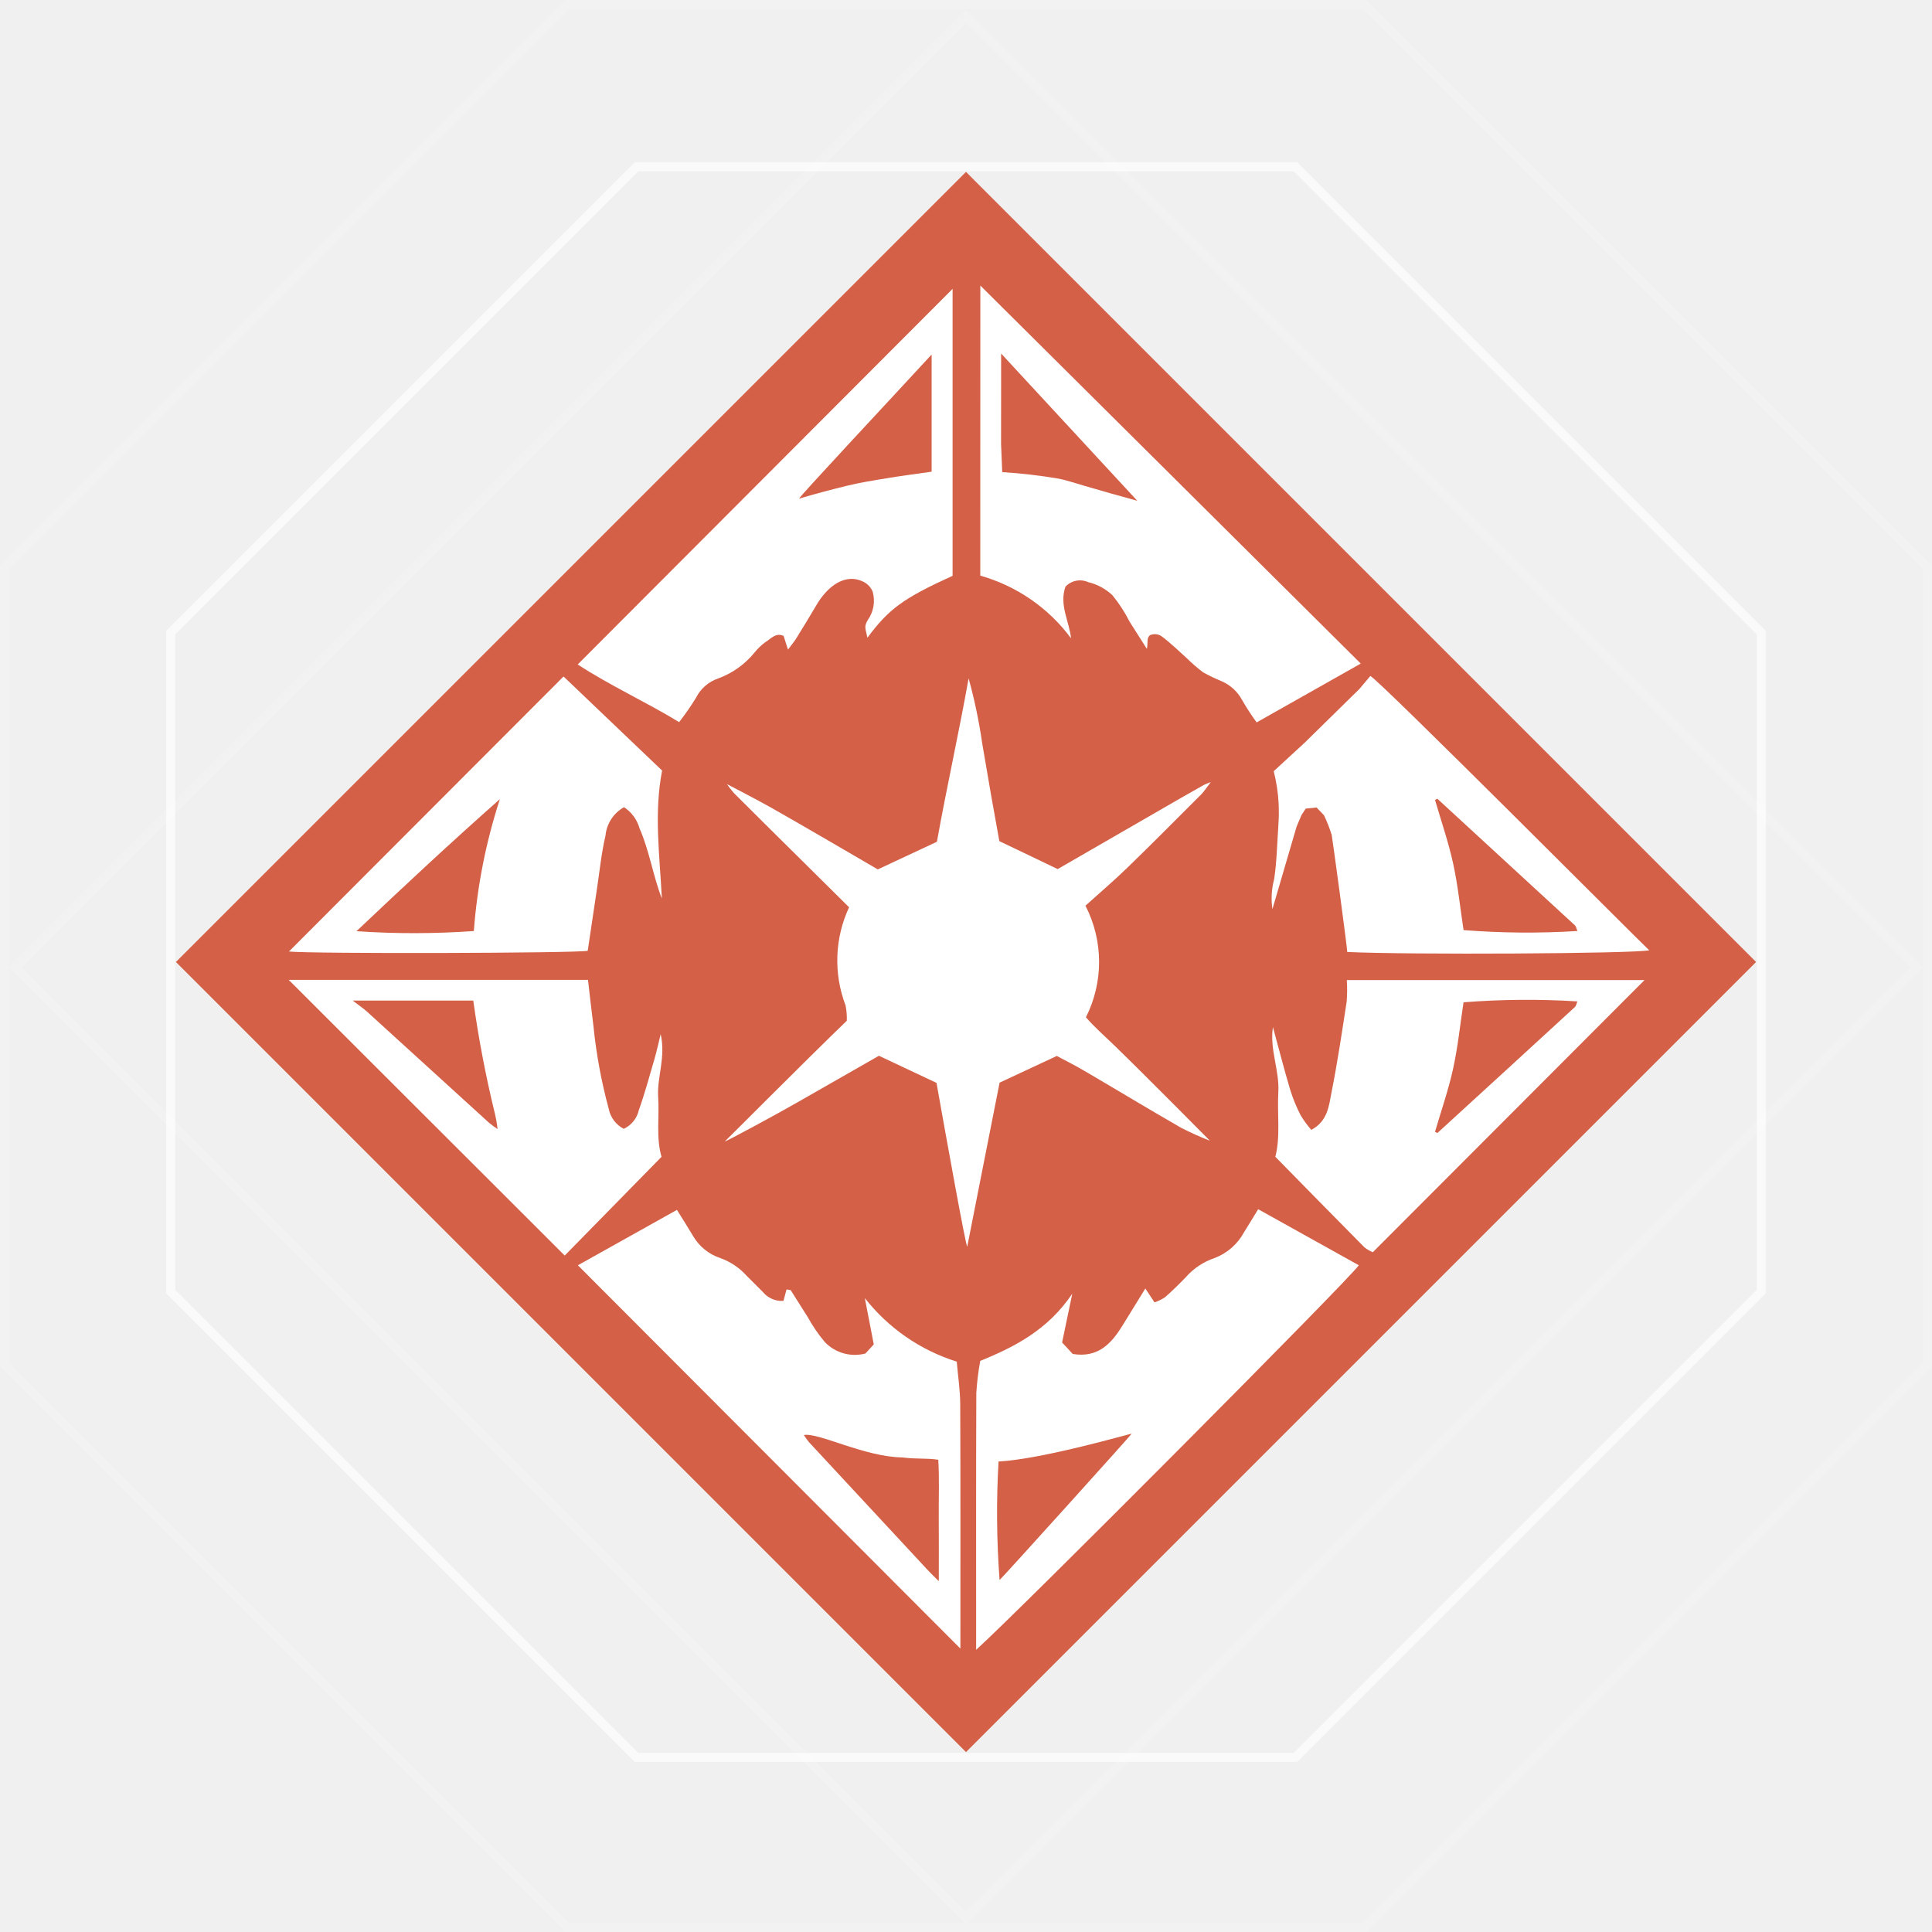
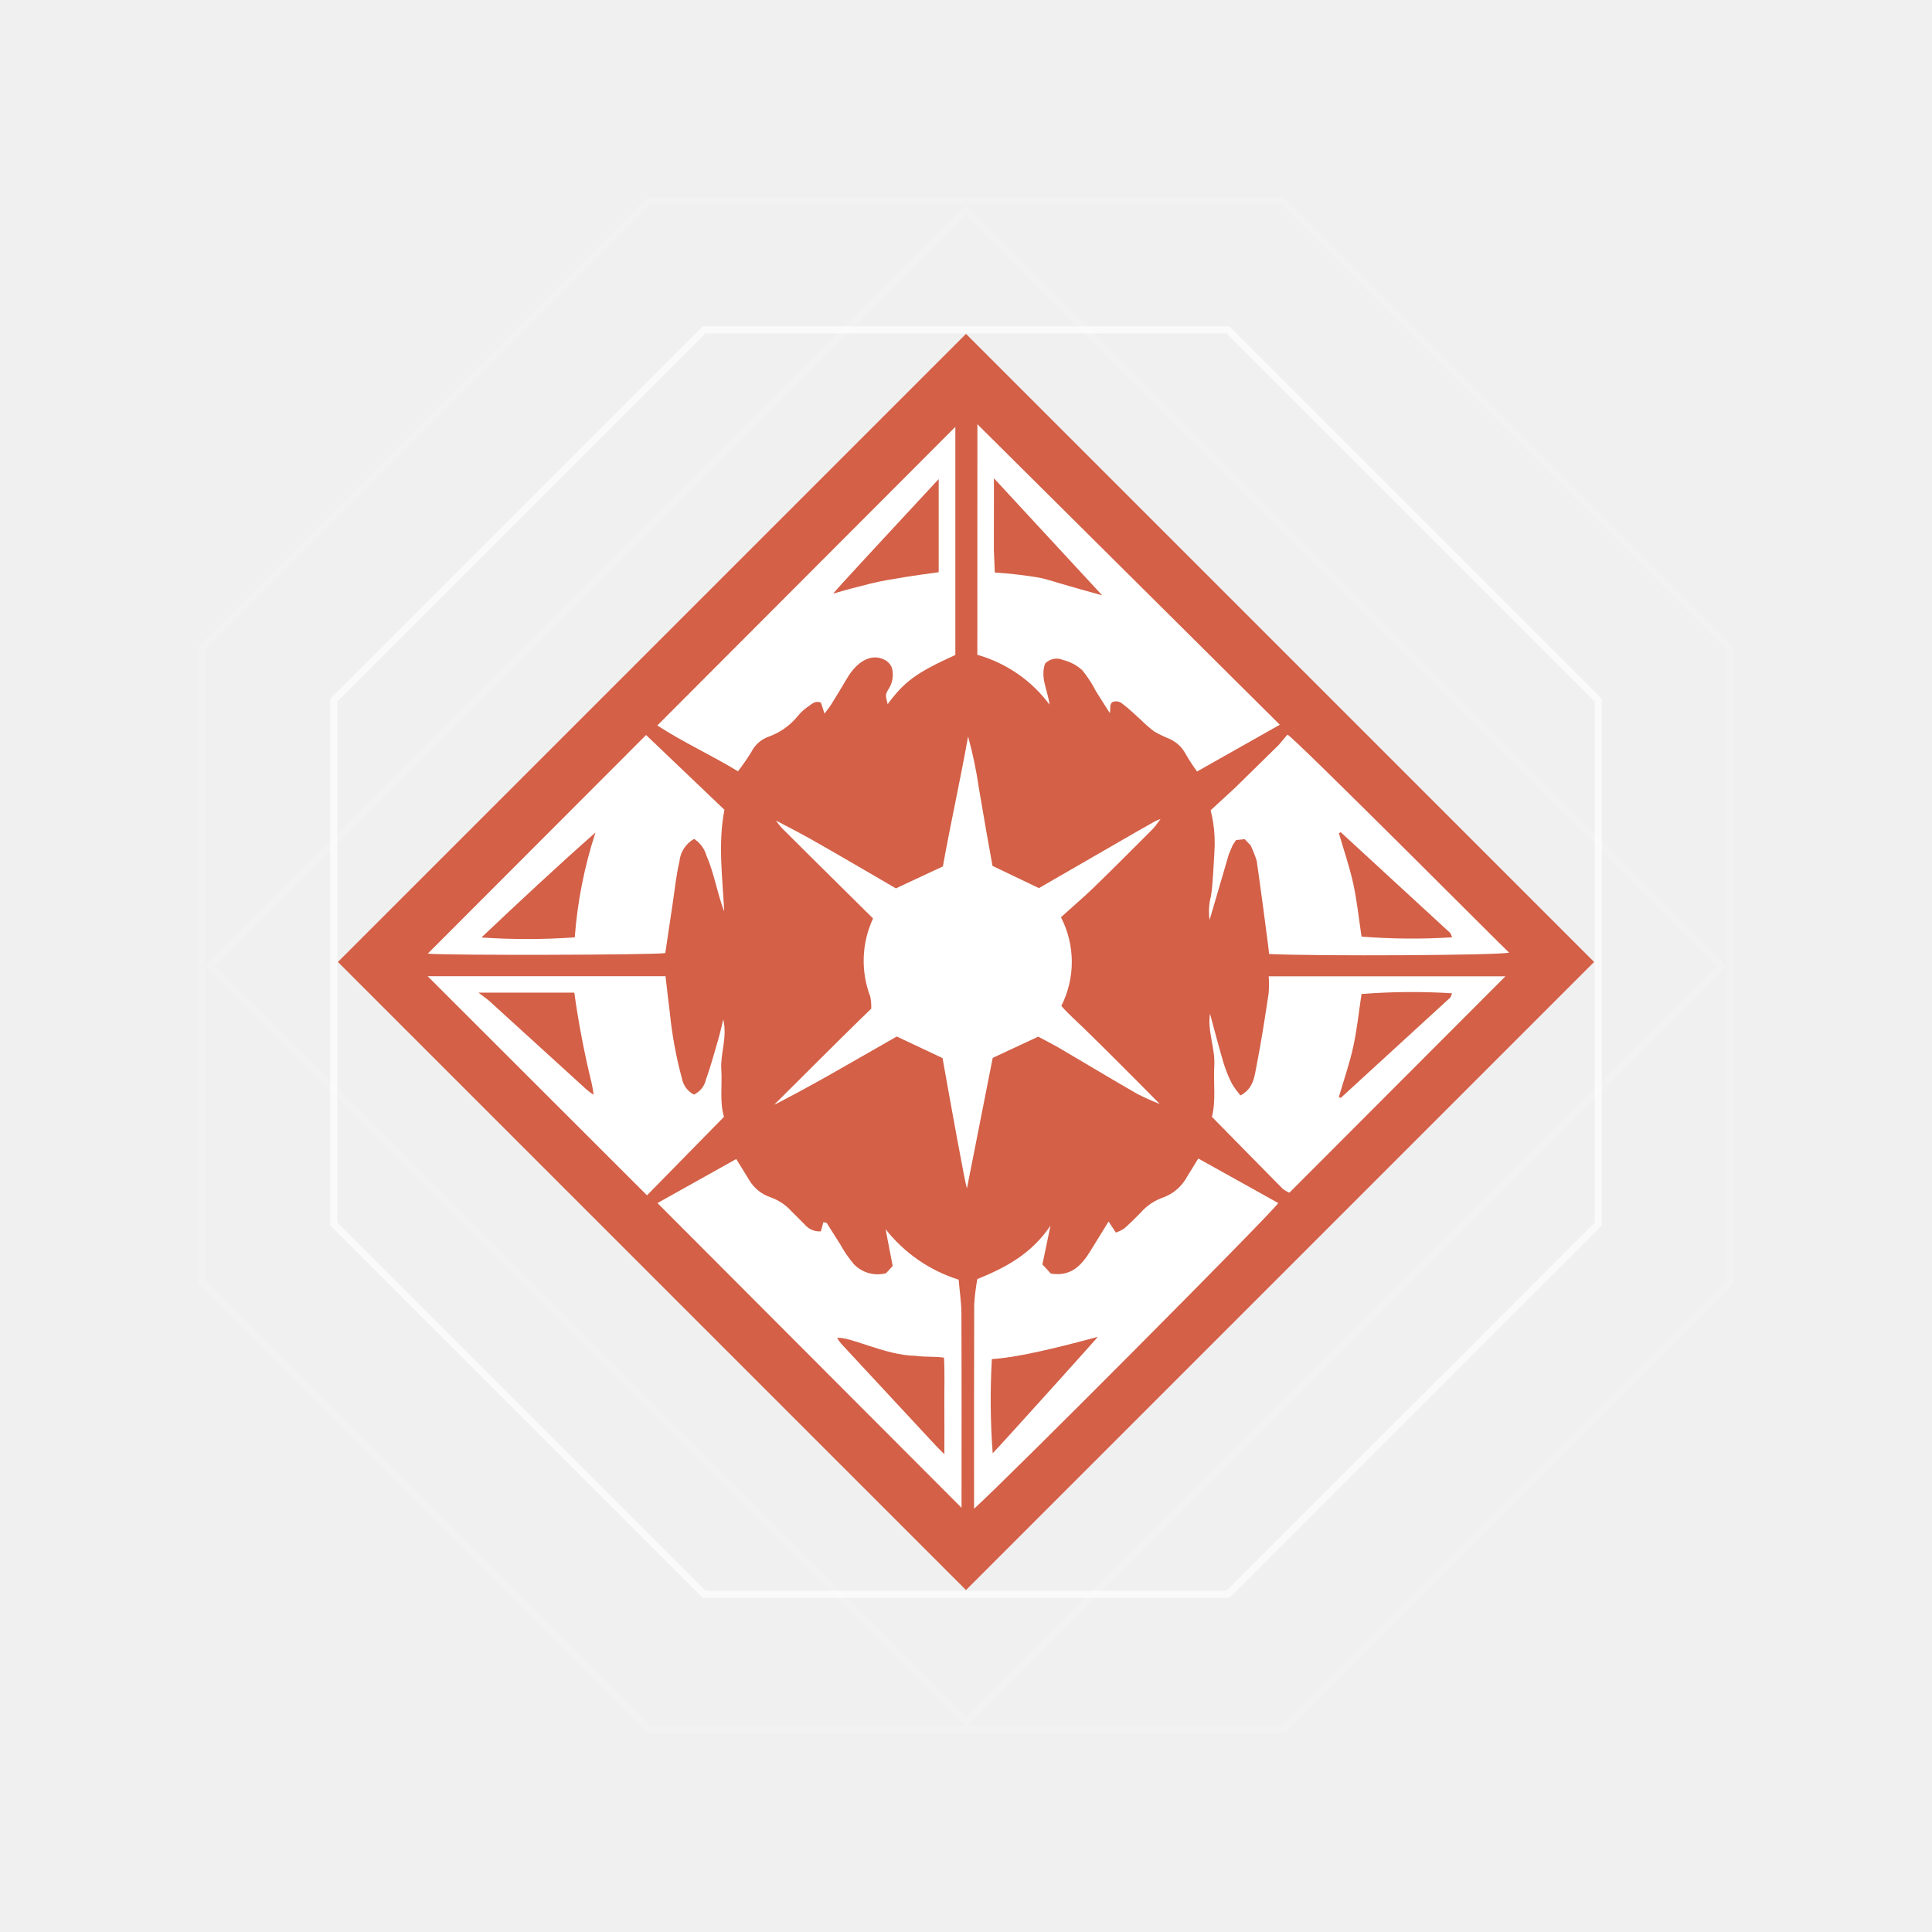
- <svg xmlns="http://www.w3.org/2000/svg" viewBox="0 0 162.493 162.493">
-   <rect class="square rorange" x="34.258" y="33.921" width="93.976" height="93.976" transform="translate(81.00817 -33.75193) rotate(45)" style="fill: #cc3c1d;opacity: 0.8" />
-   <polygon class="polygon inner" points="108.954 14.027 53.538 14.027 14.353 53.212 14.353 108.628 53.538 147.813 108.954 147.813 148.14 108.628 148.14 53.212 108.954 14.027" style="fill: none;stroke: #fff;stroke-miterlimit: 10;stroke-width: 0.75px;opacity: 0.4" />
-   <polygon class="polygon inner ani" points="108.954 14.027 53.538 14.027 14.353 53.212 14.353 108.628 53.538 147.813 108.954 147.813 148.14 108.628 148.14 53.212 108.954 14.027" style="fill: none;stroke: #fff;stroke-miterlimit: 10;stroke-width: 0.75px;opacity: 0.4" />
-   <rect class="square" x="24.705" y="24.795" width="113.082" height="113.082" transform="translate(81.30979 -33.627) rotate(45)" style="fill: none;stroke: #fff;stroke-miterlimit: 10;stroke-width: 0.75px;opacity: 0.15" />
-   <polygon class="polygon outer" points="114.744 0.375 47.748 0.375 0.375 47.748 0.375 114.744 47.748 162.118 114.744 162.118 162.118 114.744 162.118 47.748 114.744 0.375" style="fill: none;stroke: #fff;stroke-miterlimit: 10;stroke-width: 0.75px;opacity: 0.15" />
-   <g class="mayhem">
-     <g>
-       <g>
-         <path d="M80.761,118.12c-.005-1.199-.191-2.396-.293-3.598a15.868,15.868,0,0,1-7.731-5.344q.377,1.95.753,3.893c-.331.362-.582.636-.702.767a3.487,3.487,0,0,1-3.411-.959,12.808,12.808,0,0,1-1.428-2.08c-.484-.748-.943-1.512-1.427-2.26-.039-.061-.19-.049-.369-.089-.087.322-.174.647-.26.963a2.058,2.058,0,0,1-1.733-.752c-.457-.453-.907-.913-1.366-1.365a5.437,5.437,0,0,0-2.208-1.482,4.171,4.171,0,0,1-2.295-1.86c-.45-.76-.928-1.504-1.356-2.196q-4.262,2.383-8.332,4.66C59.354,117.192,70.027,127.887,80.775,138.656,80.775,131.738,80.789,124.929,80.761,118.12ZM78.959,132.986c-.38-.379-.643-.625-.89-.89q-5.015-5.394-10.023-10.795a5.784,5.784,0,0,1-.436-.606c1.222-.234,5.102,1.844,8.276,1.883,1.216.157,1.927.04,3.03.195.095,1.605.027,3.301.039,4.994C78.968,129.424,78.959,131.081,78.959,132.986Z" style="fill: #fff" />
-         <path d="M114.754,104.906a2.89,2.89,0,0,0,.709.413q11.511-11.53,22.853-22.891H113.275a12.611,12.611,0,0,1-.013,1.823c-.389,2.539-.769,5.081-1.268,7.599-.226,1.139-.31,2.44-1.707,3.179a8.967,8.967,0,0,1-.902-1.239,13.384,13.384,0,0,1-.884-2.174c-.514-1.735-.964-3.488-1.441-5.234-.287,1.883.561,3.63.455,5.487-.106,1.844.192,3.707-.251,5.424C109.792,99.867,112.265,102.394,114.754,104.906Zm7.46-15.019c.403-1.833.592-3.705.879-5.588a68.387,68.387,0,0,1,9.575-.076c-.077.18-.098.372-.214.478q-5.771,5.303-11.559,10.591l-.203-.093C121.209,93.43,121.821,91.678,122.215,89.887Z" style="fill: #fff" />
-         <path d="M84.072,91.058c1.634-.763,3.142-1.467,4.811-2.247.673.362,1.514.782,2.323,1.256,2.713,1.589,5.402,3.217,8.128,4.784a25.705,25.705,0,0,0,2.423,1.089s-5.346-5.41-8.061-8.04c-.795-.77-1.626-1.491-2.363-2.34a10.335,10.335,0,0,0-.04-9.386c1.226-1.106,2.403-2.106,3.509-3.179,2.101-2.039,4.163-4.116,6.233-6.186.253-.253.856-1.128.811-1.032,0,0-.455.165-.577.233-1.281.718-2.553,1.453-3.825,2.187-2.858,1.649-5.716,3.3-8.485,4.898-1.676-.803-3.227-1.545-4.908-2.35-.212-1.179-.448-2.459-.672-3.741-.262-1.496-.508-2.995-.77-4.491a44.125,44.125,0,0,0-1.143-5.46c-.847,4.75-1.867,9.268-2.665,13.744-1.694.792-3.297,1.541-4.972,2.325-2.962-1.719-5.938-3.474-8.944-5.178-1.218-.69-3.746-1.996-3.746-1.996a7.791,7.791,0,0,0,.589.755Q64.804,69.772,67.896,72.823c1.167,1.157,2.335,2.314,3.516,3.485a10.603,10.603,0,0,0-.296,8.252,5.467,5.467,0,0,1,.105,1.293c-3.349,3.22-10.327,10.248-10.272,10.155.158-.014,4.31-2.255,6.126-3.298,2.312-1.328,4.629-2.646,6.848-3.914l4.843,2.282C79.596,95.747,81.233,104.843,81.351,104.85,82.275,100.208,83.181,95.52,84.072,91.058Z" style="fill: #fff" />
-         <path d="M55.639,97.296c-.474-1.626-.172-3.338-.283-5.027-.111-1.684.657-3.323.21-5.285-.21.85-.338,1.454-.51,2.046-.423,1.451-.818,2.913-1.325,4.334a2.288,2.288,0,0,1-1.272,1.577,2.427,2.427,0,0,1-1.264-1.695A42.82,42.82,0,0,1,49.913,86.302c-.168-1.298-.308-2.6-.459-3.889H24.283c7.821,7.812,15.492,15.474,23.213,23.187C50.229,102.813,52.926,100.062,55.639,97.296ZM41.12,94.422q-5.123-4.659-10.24-9.325c-.302-.275-.65-.507-1.215-.943H39.805a95.591,95.591,0,0,0,1.818,9.508,10.642,10.642,0,0,1,.225,1.3A8.839,8.839,0,0,1,41.12,94.422Z" style="fill: #fff" />
-         <path d="M72.956,53.638c1.801-2.432,3.028-3.324,7.163-5.209V24.295Q64.41,40.033,48.588,55.886c2.731,1.785,5.764,3.159,8.531,4.85a22.725,22.725,0,0,0,1.414-2.039,3.263,3.263,0,0,1,1.864-1.634,7.057,7.057,0,0,0,3.056-2.172,4.761,4.761,0,0,1,.926-.887c.459-.275.87-.831,1.529-.517l.366,1.15c.331-.445.529-.676.688-.932.581-.94,1.16-1.881,1.718-2.834.904-1.543,2.422-2.744,3.998-1.909a1.625,1.625,0,0,1,.718.795,2.796,2.796,0,0,1-.408,2.386C72.688,52.683,72.748,52.716,72.956,53.638ZM71.15,40.875c-1.194.294-2.759.704-3.94,1.064-.048-.098,7.43-8.087,11.146-12.121v9.854c-1.211.174-2.438.331-3.658.532C73.512,40.398,72.32,40.587,71.15,40.875Z" style="fill: #fff" />
-         <path d="M47.397,56.897,24.302,80.028c1.94.203,24.041.144,25.128-.059.26-1.744.513-3.459.772-5.173.228-1.507.377-3.032.723-4.512a3.076,3.076,0,0,1,1.558-2.395,3.127,3.127,0,0,1,1.305,1.778c.833,1.9,1.127,3.958,1.877,5.91-.172-3.579-.68-7.156.023-10.768C52.939,62.185,50.197,59.568,47.397,56.897ZM39.852,78.306a71.209,71.209,0,0,1-9.87.013c4.083-3.868,8.005-7.521,12.061-11.107A47.249,47.249,0,0,0,39.852,78.306Z" style="fill: #fff" />
-         <path d="M82.447,48.414a14.35,14.35,0,0,1,7.635,5.272c-.163-1.469-1.011-2.823-.469-4.346a1.682,1.682,0,0,1,1.908-.38,4.55,4.55,0,0,1,2.033,1.093,12.356,12.356,0,0,1,1.452,2.234c.447.709.898,1.414,1.452,2.287.115-.484-.055-.926.276-1.157a1.001,1.001,0,0,1,1.028.147c.714.534,1.353,1.17,2.022,1.764a13.753,13.753,0,0,0,1.407,1.22,14.315,14.315,0,0,0,1.555.747,3.56,3.56,0,0,1,1.714,1.565A19.372,19.372,0,0,0,105.691,60.758l8.757-4.947C103.746,45.176,93.182,34.678,82.452,24.016,82.452,25.115,82.447,44.179,82.447,48.414ZM84.2,32.185V29.734c3.878,4.194,7.573,8.19,11.453,12.385-.884-.245-1.571-.432-2.256-.627-.744-.211-1.486-.429-2.229-.642-.697-.2-1.387-.439-2.094-.586a44.508,44.508,0,0,0-4.781-.555c-.035-.917-.067-1.54-.098-2.376Q84.198,34.759,84.2,32.185Z" style="fill: #fff" />
-         <path d="M114.286,106.417q-4.247-2.365-8.466-4.715c-.419.683-.794,1.31-1.184,1.927a4.719,4.719,0,0,1-2.458,2.171,5.622,5.622,0,0,0-2.462,1.639c-.558.577-1.132,1.142-1.735,1.671a3.855,3.855,0,0,1-.88.428c-.253-.382-.469-.71-.771-1.168-.666,1.08-1.299,2.106-1.931,3.131-.936,1.518-2.055,2.722-4.176,2.376-.228-.247-.511-.553-.893-.967.258-1.236.52-2.495.854-4.099-2.02,2.984-4.726,4.428-7.74,5.648a22.577,22.577,0,0,0-.33,2.696c-.027,6.804-.015,13.609-.015,20.414v1.19C85.669,135.543,113.49,107.59,114.286,106.417ZM84.07,132.889a75.686,75.686,0,0,1-.087-9.966c3.789-.211,11.188-2.384,11.199-2.342C95.193,120.63,84.248,132.762,84.07,132.889Z" style="fill: #fff" />
-         <path d="M115.253,56.854c-.291.346-.605.72-.92,1.094l-.361.354L110.088,62.114l-.318.315c-.876.807-1.753,1.614-2.642,2.432a13.994,13.994,0,0,1,.413,2.729l.009.319.008.648c-.015.32-.023.641-.045.961-.103,1.477-.128,2.965-.348,4.425a6.218,6.218,0,0,0-.147,2.522c.726-2.478,1.38-4.713,2.035-6.948l.407-.96.358-.547.911-.095.636.664-.008-.007a12.521,12.521,0,0,1,.647,1.646c.046.193,1.307,9.452,1.307,9.85,5.211.244,24.056.145,25.399-.144C138.154,79.442,115.919,57.104,115.253,56.854Zm7.841,21.372c-.287-1.891-.476-3.772-.879-5.612-.394-1.799-1.005-3.559-1.521-5.336l.203-.093q5.783,5.316,11.559,10.638c.116.107.136.299.214.48A68.097,68.097,0,0,1,123.094,78.227Z" style="fill: #fff" />
-       </g>
-     </g>
-   </g>
+ <svg xmlns="http://www.w3.org/2000/svg" viewBox="0 0 204.404 204.404">
+   <rect class="orange" x="55.214" y="54.787" width="93.976" height="93.976" transform="translate(101.9006 -42.45859) rotate(45)" style="fill: #cc3c1d;opacity: 0.8" />
+   <polygon class="polygon inner" points="129.91 34.893 74.494 34.893 35.309 74.078 35.309 129.494 74.494 168.679 129.91 168.679 169.096 129.494 169.096 74.078 129.91 34.893" style="fill: none;stroke: #fff;stroke-miterlimit: 10;stroke-width: 0.75px;opacity: 0.4" />
+   <polygon class="polygon inner ani" points="129.91 34.893 74.494 34.893 35.309 74.078 35.309 129.494 74.494 168.679 129.91 168.679 169.096 129.494 169.096 74.078 129.91 34.893" style="fill: none;stroke: #fff;stroke-miterlimit: 10;stroke-width: 0.75px;opacity: 0.4" />
+   <rect class="square" x="45.661" y="45.661" width="113.082" height="113.082" transform="translate(102.2022 -42.33365) rotate(45)" style="fill: none;stroke: #fff;stroke-miterlimit: 10;stroke-width: 0.75px;opacity: 0.15" />
+   <polygon class="polygon outer" points="135.7 21.241 68.704 21.241 21.331 68.614 21.331 135.61 68.704 182.984 135.7 182.984 183.074 135.61 183.074 68.614 135.7 21.241" style="fill: none;stroke: #fff;stroke-miterlimit: 10;stroke-width: 0.75px;opacity: 0.15" />
+   <path d="M101.717,138.986c-.005-1.199-.191-2.396-.293-3.598a15.868,15.868,0,0,1-7.731-5.344q.377,1.95.753,3.893c-.331.362-.582.636-.702.767a3.487,3.487,0,0,1-3.411-.959,12.809,12.809,0,0,1-1.428-2.08c-.484-.748-.943-1.512-1.428-2.26-.039-.061-.19-.049-.369-.089-.087.322-.174.647-.26.963a2.058,2.058,0,0,1-1.733-.752c-.457-.453-.907-.913-1.366-1.365a5.437,5.437,0,0,0-2.208-1.482,4.171,4.171,0,0,1-2.295-1.86c-.45-.76-.928-1.504-1.356-2.196q-4.262,2.383-8.332,4.66c10.752,10.774,21.424,21.469,32.172,32.238C101.731,152.604,101.745,145.795,101.717,138.986ZM99.915,153.852c-.38-.379-.643-.625-.89-.89q-5.015-5.394-10.023-10.795a5.785,5.785,0,0,1-.436-.606c1.222-.234,5.102,1.844,8.276,1.883,1.216.157,1.927.04,3.03.195.095,1.605.027,3.301.039,4.994C99.924,150.29,99.915,151.947,99.915,153.852Z" style="fill: #fff" />
+   <path d="M135.71,125.772a2.889,2.889,0,0,0,.709.413q11.511-11.53,22.853-22.891H134.231a12.611,12.611,0,0,1-.013,1.823c-.389,2.539-.769,5.081-1.268,7.599-.226,1.139-.31,2.44-1.707,3.179a8.967,8.967,0,0,1-.902-1.239,13.384,13.384,0,0,1-.884-2.174c-.514-1.735-.964-3.488-1.441-5.234-.287,1.883.561,3.63.455,5.487-.106,1.844.192,3.707-.251,5.424C130.748,120.733,133.221,123.26,135.71,125.772Zm7.46-15.019c.403-1.833.592-3.705.879-5.588a68.389,68.389,0,0,1,9.575-.076c-.077.18-.098.372-.214.478q-5.771,5.303-11.559,10.591l-.203-.093C142.165,114.296,142.777,112.544,143.171,110.753Z" style="fill: #fff" />
+   <path d="M105.028,111.924c1.634-.763,3.142-1.467,4.811-2.247.673.362,1.514.782,2.323,1.256,2.713,1.589,5.402,3.217,8.128,4.784a25.706,25.706,0,0,0,2.423,1.089s-5.346-5.41-8.061-8.04c-.795-.77-1.626-1.491-2.363-2.34a10.335,10.335,0,0,0-.04-9.386c1.226-1.106,2.403-2.106,3.509-3.179,2.101-2.039,4.163-4.116,6.233-6.186.253-.253.856-1.128.811-1.032,0,0-.455.165-.577.233-1.281.718-2.553,1.453-3.825,2.187-2.858,1.649-5.716,3.3-8.485,4.898-1.676-.803-3.227-1.545-4.908-2.35-.212-1.179-.448-2.459-.672-3.741-.262-1.496-.508-2.995-.77-4.491a44.125,44.125,0,0,0-1.143-5.46c-.847,4.75-1.867,9.268-2.665,13.744-1.694.792-3.297,1.541-4.972,2.325-2.962-1.719-5.938-3.474-8.944-5.178-1.218-.69-3.746-1.996-3.746-1.996a7.791,7.791,0,0,0,.589.755q3.075,3.069,6.167,6.12c1.167,1.157,2.335,2.314,3.516,3.485a10.602,10.602,0,0,0-.296,8.252,5.467,5.467,0,0,1,.105,1.293c-3.349,3.22-10.327,10.248-10.272,10.155.158-.014,4.31-2.255,6.126-3.298,2.312-1.328,4.629-2.646,6.848-3.914,1.727.814,3.324,1.566,4.843,2.282.83,4.668,2.467,13.765,2.585,13.771C103.231,121.074,104.137,116.386,105.028,111.924Z" style="fill: #fff" />
+   <path d="M76.595,118.162c-.474-1.626-.172-3.338-.283-5.027-.111-1.684.657-3.323.21-5.285-.21.85-.338,1.454-.51,2.046-.423,1.451-.818,2.913-1.325,4.334a2.288,2.288,0,0,1-1.272,1.577,2.427,2.427,0,0,1-1.264-1.695,42.82,42.82,0,0,1-1.281-6.944c-.168-1.298-.308-2.6-.459-3.889H45.239C53.06,111.091,60.731,118.753,68.452,126.465,71.185,123.679,73.883,120.928,76.595,118.162Zm-14.519-2.873q-5.123-4.659-10.24-9.325c-.302-.275-.65-.507-1.215-.943H60.761a95.591,95.591,0,0,0,1.818,9.508,10.642,10.642,0,0,1,.225,1.3A8.842,8.842,0,0,1,62.076,115.289Z" style="fill: #fff" />
+   <path d="M93.912,74.504c1.801-2.432,3.028-3.324,7.163-5.209V45.161q-15.709,15.739-31.531,31.591c2.731,1.785,5.764,3.159,8.531,4.85a22.723,22.723,0,0,0,1.414-2.039,3.263,3.263,0,0,1,1.864-1.634A7.057,7.057,0,0,0,84.408,75.756a4.761,4.761,0,0,1,.926-.887c.459-.275.87-.831,1.529-.517l.366,1.15c.331-.445.529-.676.688-.932.581-.94,1.16-1.881,1.718-2.834.904-1.543,2.422-2.744,3.998-1.909a1.625,1.625,0,0,1,.718.795,2.796,2.796,0,0,1-.408,2.386C93.644,73.549,93.704,73.582,93.912,74.504ZM92.106,61.741c-1.194.294-2.759.704-3.94,1.064-.048-.098,7.43-8.087,11.146-12.121v9.854c-1.211.174-2.438.331-3.658.532C94.468,61.264,93.276,61.453,92.106,61.741Z" style="fill: #fff" />
+   <path d="M68.353,77.763,45.258,100.894c1.94.203,24.041.144,25.128-.059.26-1.744.513-3.459.772-5.173.228-1.507.377-3.032.723-4.512a3.076,3.076,0,0,1,1.558-2.395,3.127,3.127,0,0,1,1.305,1.778c.833,1.9,1.127,3.958,1.877,5.91-.172-3.579-.68-7.156.023-10.768C73.896,83.051,71.153,80.434,68.353,77.763ZM60.808,99.172a71.209,71.209,0,0,1-9.87.013c4.083-3.868,8.005-7.521,12.061-11.107A47.249,47.249,0,0,0,60.808,99.172Z" style="fill: #fff" />
+   <path d="M103.403,69.28a14.35,14.35,0,0,1,7.635,5.272c-.163-1.469-1.011-2.823-.469-4.346a1.682,1.682,0,0,1,1.908-.38,4.551,4.551,0,0,1,2.033,1.093,12.355,12.355,0,0,1,1.452,2.234c.447.709.898,1.414,1.452,2.287.115-.484-.055-.926.276-1.157a1.001,1.001,0,0,1,1.028.147c.714.534,1.353,1.17,2.022,1.764a13.75,13.75,0,0,0,1.407,1.22,14.314,14.314,0,0,0,1.555.747,3.56,3.56,0,0,1,1.714,1.565,19.371,19.371,0,0,0,1.231,1.897c2.938-1.66,5.799-3.276,8.757-4.947-10.702-10.634-21.266-21.132-31.996-31.794C103.408,45.981,103.403,65.045,103.403,69.28Zm1.753-16.228V50.6c3.878,4.194,7.573,8.19,11.453,12.385-.884-.245-1.571-.432-2.256-.627-.744-.211-1.486-.429-2.229-.642-.697-.2-1.387-.439-2.094-.586a44.508,44.508,0,0,0-4.781-.555c-.035-.917-.067-1.54-.098-2.376Q105.154,55.625,105.156,53.051Z" style="fill: #fff" />
+   <path d="M135.242,127.283q-4.247-2.365-8.466-4.715c-.419.683-.794,1.31-1.184,1.927a4.719,4.719,0,0,1-2.458,2.171,5.622,5.622,0,0,0-2.462,1.639c-.558.577-1.132,1.142-1.735,1.671a3.854,3.854,0,0,1-.88.428c-.253-.382-.469-.71-.771-1.168-.666,1.08-1.299,2.106-1.931,3.131-.936,1.518-2.055,2.722-4.176,2.376-.228-.247-.511-.553-.893-.967.258-1.236.52-2.495.854-4.099-2.02,2.984-4.726,4.428-7.74,5.648a22.574,22.574,0,0,0-.33,2.696c-.027,6.804-.015,13.609-.016,20.414v1.19C106.625,156.409,134.446,128.456,135.242,127.283Zm-30.217,26.472a75.684,75.684,0,0,1-.087-9.966c3.789-.211,11.188-2.384,11.199-2.342C116.149,141.496,105.204,153.628,105.026,153.755Z" style="fill: #fff" />
+   <path d="M136.209,77.72c-.291.346-.605.72-.92,1.094l-.361.354L131.044,82.98l-.318.315c-.876.807-1.753,1.614-2.642,2.432a13.994,13.994,0,0,1,.413,2.729l.009.319.008.648c-.015.32-.023.641-.045.961-.103,1.477-.128,2.965-.348,4.425a6.218,6.218,0,0,0-.147,2.522c.726-2.478,1.38-4.713,2.035-6.948l.407-.96.358-.547.911-.095.636.664-.008-.007a12.521,12.521,0,0,1,.647,1.646c.046.193,1.307,9.452,1.307,9.85,5.211.244,24.056.145,25.399-.143C159.11,100.308,136.875,77.97,136.209,77.72Zm7.841,21.372c-.287-1.891-.476-3.772-.879-5.612-.394-1.799-1.005-3.559-1.521-5.336l.203-.093q5.783,5.316,11.559,10.638c.116.107.136.299.214.48A68.096,68.096,0,0,1,144.05,99.093Z" style="fill: #fff" />
</svg>
